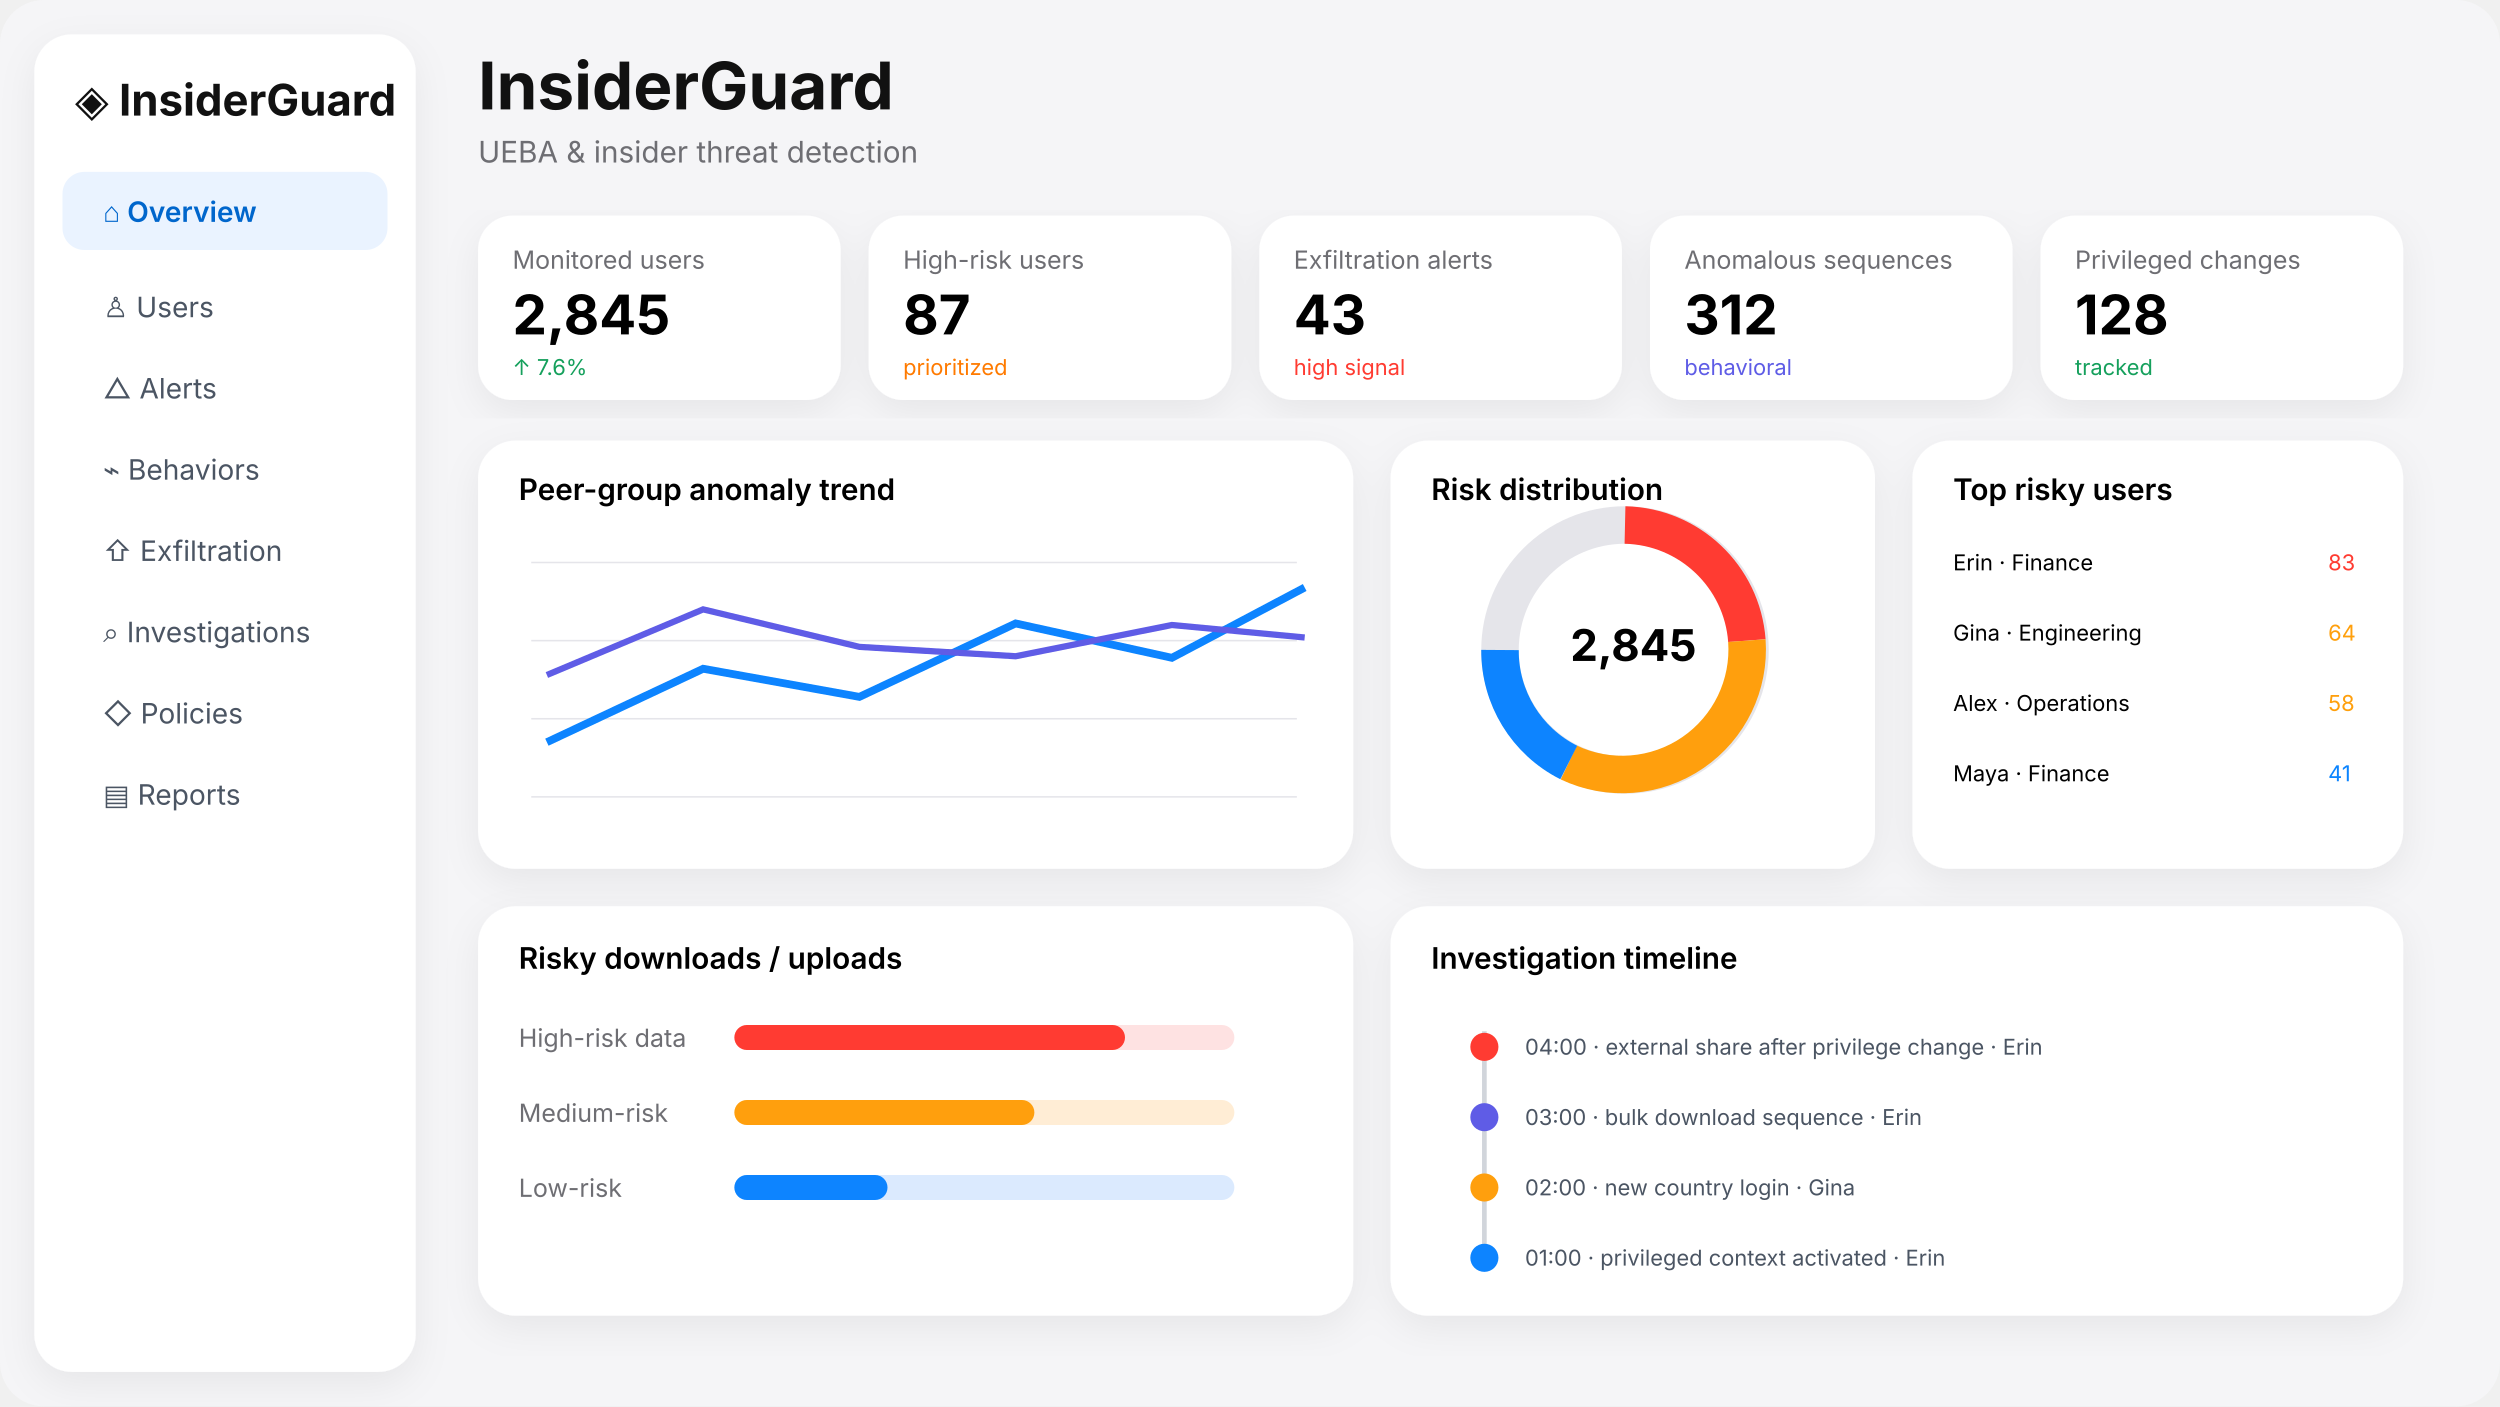
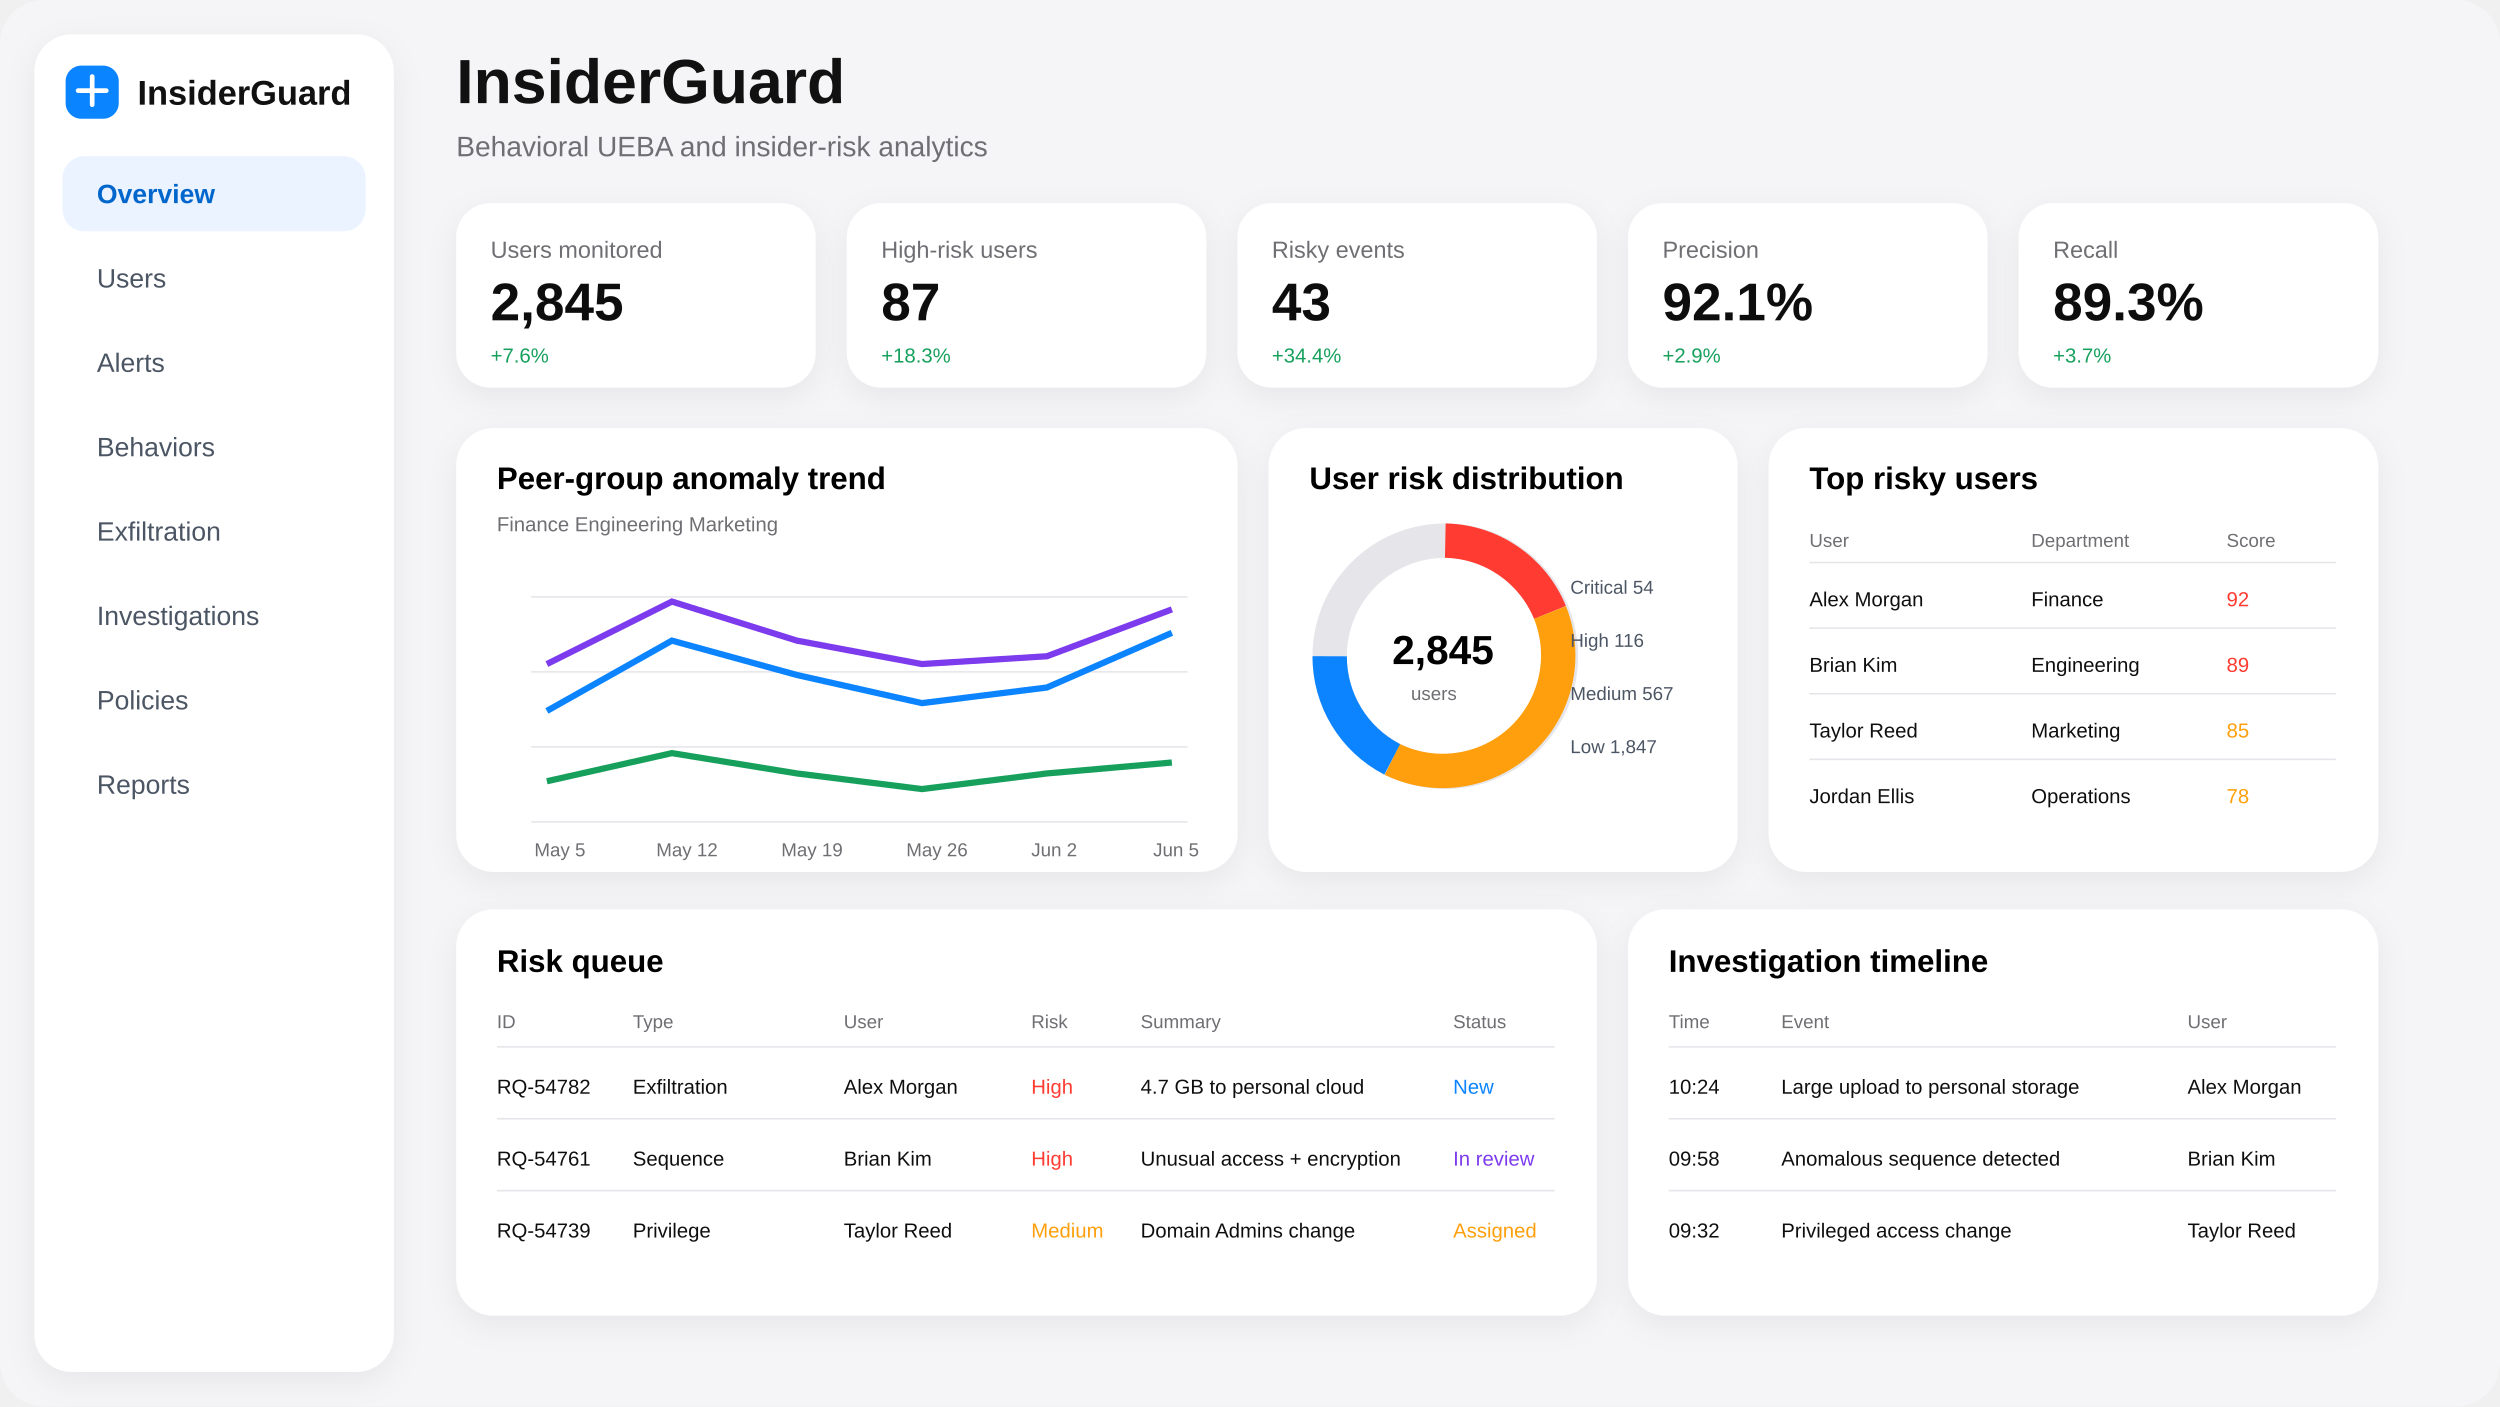
<svg xmlns="http://www.w3.org/2000/svg" width="1600" height="900" viewBox="0 0 1600 900">
  <defs>
-     <filter id="s">
-       <feDropShadow dx="0" dy="8" stdDeviation="12" flood-opacity=".06" />
+     <filter id="s" x="-20%" y="-20%" width="140%" height="160%">
+       <feDropShadow dx="0" dy="6" stdDeviation="10" flood-color="#000" flood-opacity=".06" />
    </filter>
-     <linearGradient id="g">
-       <stop stop-color="#0a84ff" />
-       <stop offset="1" stop-color="#5e5ce6" />
-     </linearGradient>
  </defs>
  <rect width="1600" height="900" rx="28" fill="#f5f5f7" />
-   <rect x="22" y="22" width="244" height="856" rx="24" fill="#fff" filter="url(#s)" />
-   <text x="48" y="74" font-family="Inter,Arial" font-size="28" font-weight="700" fill="#111">◈ InsiderGuard</text>
-   <g font-family="Inter,Arial" font-size="18" fill="#4b5563">
-     <rect x="40" y="110" width="208" height="50" rx="14" fill="#eaf3ff" />
-     <text x="66" y="142" fill="#0066cc" font-weight="600">⌂  Overview</text>
-     <text x="66" y="203">♙  Users</text>
-     <text x="66" y="255">△  Alerts</text>
-     <text x="66" y="307">⌁  Behaviors</text>
-     <text x="66" y="359">⇧  Exfiltration</text>
-     <text x="66" y="411">⌕  Investigations</text>
-     <text x="66" y="463">◇  Policies</text>
-     <text x="66" y="515">▤  Reports</text>
+   <rect x="22" y="22" width="230" height="856" rx="24" fill="#fff" filter="url(#s)" />
+   <rect x="42" y="42" width="34" height="34" rx="10" fill="#0a84ff" />
+   <path d="M50 58h18M59 49v18" stroke="#fff" stroke-width="3" stroke-linecap="round" />
+   <text x="88" y="67" font-family="-apple-system,BlinkMacSystemFont,'Segoe UI',Arial,sans-serif" font-size="22" font-weight="700" fill="#111">InsiderGuard</text>
+   <text x="292" y="66" font-family="-apple-system,BlinkMacSystemFont,'Segoe UI',Arial,sans-serif" font-size="40" font-weight="700" fill="#111">InsiderGuard</text>
+   <text x="292" y="100" font-family="-apple-system,BlinkMacSystemFont,'Segoe UI',Arial,sans-serif" font-size="18" fill="#6e6e73">Behavioral UEBA and insider-risk analytics</text>
+   <rect x="40" y="100" width="194" height="48" rx="14" fill="#eaf3ff" />
+   <text x="62" y="130" font-family="-apple-system,BlinkMacSystemFont,'Segoe UI',Arial,sans-serif" font-size="17" font-weight="600" fill="#0066cc">Overview</text>
+   <text x="62" y="184" font-family="-apple-system,BlinkMacSystemFont,'Segoe UI',Arial,sans-serif" font-size="17" fill="#4b5563">Users</text>
+   <text x="62" y="238" font-family="-apple-system,BlinkMacSystemFont,'Segoe UI',Arial,sans-serif" font-size="17" fill="#4b5563">Alerts</text>
+   <text x="62" y="292" font-family="-apple-system,BlinkMacSystemFont,'Segoe UI',Arial,sans-serif" font-size="17" fill="#4b5563">Behaviors</text>
+   <text x="62" y="346" font-family="-apple-system,BlinkMacSystemFont,'Segoe UI',Arial,sans-serif" font-size="17" fill="#4b5563">Exfiltration</text>
+   <text x="62" y="400" font-family="-apple-system,BlinkMacSystemFont,'Segoe UI',Arial,sans-serif" font-size="17" fill="#4b5563">Investigations</text>
+   <text x="62" y="454" font-family="-apple-system,BlinkMacSystemFont,'Segoe UI',Arial,sans-serif" font-size="17" fill="#4b5563">Policies</text>
+   <text x="62" y="508" font-family="-apple-system,BlinkMacSystemFont,'Segoe UI',Arial,sans-serif" font-size="17" fill="#4b5563">Reports</text>
+   <g filter="url(#s)">
+     <rect x="292" y="130" width="230" height="118" rx="22" fill="#fff" />
+     <text x="314" y="165" font-family="-apple-system,BlinkMacSystemFont,'Segoe UI',Arial,sans-serif" font-size="15" fill="#6e6e73">Users monitored</text>
+     <text x="314" y="205" font-family="-apple-system,BlinkMacSystemFont,'Segoe UI',Arial,sans-serif" font-size="34" font-weight="700" fill="#111">2,845</text>
+     <text x="314" y="232" font-family="-apple-system,BlinkMacSystemFont,'Segoe UI',Arial,sans-serif" font-size="13" fill="#15a05c">+7.6%</text>
  </g>
-   <text x="306" y="70" font-family="Inter,Arial" font-size="42" font-weight="700" fill="#111">InsiderGuard</text>
-   <text x="306" y="104" font-family="Inter,Arial" font-size="19" fill="#6e6e73">UEBA &amp; insider threat detection</text>
-   <g filter="url(#s)" font-family="Inter,Arial">
-     <g transform="translate(306 138)">
-       <rect width="232" height="118" rx="22" fill="#fff" />
-       <text x="22" y="34" font-size="16" fill="#6e6e73">Monitored users</text>
-       <text x="22" y="76" font-size="35" font-weight="700">2,845</text>
-       <text x="22" y="102" font-size="14" fill="#15a05c">↑ 7.6%</text>
+   <g filter="url(#s)">
+     <rect x="542" y="130" width="230" height="118" rx="22" fill="#fff" />
+     <text x="564" y="165" font-family="-apple-system,BlinkMacSystemFont,'Segoe UI',Arial,sans-serif" font-size="15" fill="#6e6e73">High-risk users</text>
+     <text x="564" y="205" font-family="-apple-system,BlinkMacSystemFont,'Segoe UI',Arial,sans-serif" font-size="34" font-weight="700" fill="#111">87</text>
+     <text x="564" y="232" font-family="-apple-system,BlinkMacSystemFont,'Segoe UI',Arial,sans-serif" font-size="13" fill="#15a05c">+18.3%</text>
+   </g>
+   <g filter="url(#s)">
+     <rect x="792" y="130" width="230" height="118" rx="22" fill="#fff" />
+     <text x="814" y="165" font-family="-apple-system,BlinkMacSystemFont,'Segoe UI',Arial,sans-serif" font-size="15" fill="#6e6e73">Risky events</text>
+     <text x="814" y="205" font-family="-apple-system,BlinkMacSystemFont,'Segoe UI',Arial,sans-serif" font-size="34" font-weight="700" fill="#111">43</text>
+     <text x="814" y="232" font-family="-apple-system,BlinkMacSystemFont,'Segoe UI',Arial,sans-serif" font-size="13" fill="#15a05c">+34.4%</text>
+   </g>
+   <g filter="url(#s)">
+     <rect x="1042" y="130" width="230" height="118" rx="22" fill="#fff" />
+     <text x="1064" y="165" font-family="-apple-system,BlinkMacSystemFont,'Segoe UI',Arial,sans-serif" font-size="15" fill="#6e6e73">Precision</text>
+     <text x="1064" y="205" font-family="-apple-system,BlinkMacSystemFont,'Segoe UI',Arial,sans-serif" font-size="34" font-weight="700" fill="#111">92.1%</text>
+     <text x="1064" y="232" font-family="-apple-system,BlinkMacSystemFont,'Segoe UI',Arial,sans-serif" font-size="13" fill="#15a05c">+2.9%</text>
+   </g>
+   <g filter="url(#s)">
+     <rect x="1292" y="130" width="230" height="118" rx="22" fill="#fff" />
+     <text x="1314" y="165" font-family="-apple-system,BlinkMacSystemFont,'Segoe UI',Arial,sans-serif" font-size="15" fill="#6e6e73">Recall</text>
+     <text x="1314" y="205" font-family="-apple-system,BlinkMacSystemFont,'Segoe UI',Arial,sans-serif" font-size="34" font-weight="700" fill="#111">89.3%</text>
+     <text x="1314" y="232" font-family="-apple-system,BlinkMacSystemFont,'Segoe UI',Arial,sans-serif" font-size="13" fill="#15a05c">+3.7%</text>
+   </g>
+   <g filter="url(#s)">
+     <rect x="292" y="274" width="500" height="284" rx="24" fill="#fff" />
+     <text x="318" y="313" font-family="-apple-system,BlinkMacSystemFont,'Segoe UI',Arial,sans-serif" font-size="20" font-weight="600">Peer-group anomaly trend</text>
+     <text x="318" y="340" font-family="-apple-system,BlinkMacSystemFont,'Segoe UI',Arial,sans-serif" font-size="13" fill="#6e6e73">Finance   Engineering   Marketing</text>
+     <g stroke="#e5e5ea">
+       <path d="M340 382H760M340 430H760M340 478H760M340 526H760" />
    </g>
-     <g transform="translate(556 138)">
-       <rect width="232" height="118" rx="22" fill="#fff" />
-       <text x="22" y="34" font-size="16" fill="#6e6e73">High-risk users</text>
-       <text x="22" y="76" font-size="35" font-weight="700">87</text>
-       <text x="22" y="102" font-size="14" fill="#ff7a00">prioritized</text>
-     </g>
-     <g transform="translate(806 138)">
-       <rect width="232" height="118" rx="22" fill="#fff" />
-       <text x="22" y="34" font-size="16" fill="#6e6e73">Exfiltration alerts</text>
-       <text x="22" y="76" font-size="35" font-weight="700">43</text>
-       <text x="22" y="102" font-size="14" fill="#ff3b30">high signal</text>
-     </g>
-     <g transform="translate(1056 138)">
-       <rect width="232" height="118" rx="22" fill="#fff" />
-       <text x="22" y="34" font-size="16" fill="#6e6e73">Anomalous sequences</text>
-       <text x="22" y="76" font-size="35" font-weight="700">312</text>
-       <text x="22" y="102" font-size="14" fill="#5e5ce6">behavioral</text>
-     </g>
-     <g transform="translate(1306 138)">
-       <rect width="232" height="118" rx="22" fill="#fff" />
-       <text x="22" y="34" font-size="16" fill="#6e6e73">Privileged changes</text>
-       <text x="22" y="76" font-size="35" font-weight="700">128</text>
-       <text x="22" y="102" font-size="14" fill="#15a05c">tracked</text>
+     <polyline points="350,455 430,410 510,432 590,450 670,440 750,405" fill="none" stroke="#0a84ff" stroke-width="4" />
+     <polyline points="350,425 430,385 510,410 590,425 670,420 750,390" fill="none" stroke="#7c3aed" stroke-width="4" />
+     <polyline points="350,500 430,482 510,495 590,505 670,495 750,488" fill="none" stroke="#15a05c" stroke-width="4" />
+     <g fill="#6e6e73" font-family="-apple-system,BlinkMacSystemFont,'Segoe UI',Arial,sans-serif" font-size="12">
+       <text x="342" y="548">May 5</text>
+       <text x="420" y="548">May 12</text>
+       <text x="500" y="548">May 19</text>
+       <text x="580" y="548">May 26</text>
+       <text x="660" y="548">Jun 2</text>
+       <text x="738" y="548">Jun 5</text>
    </g>
  </g>
-   <g filter="url(#s)" font-family="Inter,Arial">
-     <rect x="306" y="282" width="560" height="274" rx="24" fill="#fff" />
-     <text x="332" y="320" font-size="19" font-weight="600">Peer-group anomaly trend</text>
-     <g stroke="#e5e5ea">
-       <path d="M340 360H830M340 410H830M340 460H830M340 510H830" />
-     </g>
-     <polyline points="350,475 450,428 550,446 650,399 750,421 835,376" fill="none" stroke="#0a84ff" stroke-width="5" />
-     <polyline points="350,432 450,390 550,414 650,420 750,400 835,408" fill="none" stroke="#5e5ce6" stroke-width="4" />
-     <rect x="890" y="282" width="310" height="274" rx="24" fill="#fff" />
-     <text x="916" y="320" font-size="19" font-weight="600">Risk distribution</text>
-     <circle cx="1040" cy="416" r="80" fill="none" stroke="#e5e5ea" stroke-width="24" />
-     <path d="M1040 336 A80 80 0 0 1 1118 410" fill="none" stroke="#ff3b30" stroke-width="24" />
-     <path d="M1118 410 A80 80 0 0 1 1004 488" fill="none" stroke="#ff9f0a" stroke-width="24" />
-     <path d="M1004 488 A80 80 0 0 1 960 416" fill="none" stroke="#0a84ff" stroke-width="24" />
-     <text x="1005" y="423" font-size="28" font-weight="700">2,845</text>
-     <rect x="1224" y="282" width="314" height="274" rx="24" fill="#fff" />
-     <text x="1250" y="320" font-size="19" font-weight="600">Top risky users</text>
-     <g font-size="14">
-       <text x="1250" y="365">Erin · Finance</text>
-       <text x="1490" y="365" fill="#ff3b30">83</text>
-       <text x="1250" y="410">Gina · Engineering</text>
-       <text x="1490" y="410" fill="#ff9f0a">64</text>
-       <text x="1250" y="455">Alex · Operations</text>
-       <text x="1490" y="455" fill="#ff9f0a">58</text>
-       <text x="1250" y="500">Maya · Finance</text>
-       <text x="1490" y="500" fill="#0a84ff">41</text>
+   <g filter="url(#s)">
+     <rect x="812" y="274" width="300" height="284" rx="24" fill="#fff" />
+     <text x="838" y="313" font-family="-apple-system,BlinkMacSystemFont,'Segoe UI',Arial,sans-serif" font-size="20" font-weight="600">User risk distribution</text>
+     <circle cx="925" cy="420" r="74" fill="none" stroke="#e5e5ea" stroke-width="22" />
+     <path d="M925 346 A74 74 0 0 1 992 392" fill="none" stroke="#ff3b30" stroke-width="22" />
+     <path d="M992 392 A74 74 0 0 1 891 486" fill="none" stroke="#ff9f0a" stroke-width="22" />
+     <path d="M891 486 A74 74 0 0 1 851 420" fill="none" stroke="#0a84ff" stroke-width="22" />
+     <text x="891" y="425" font-family="-apple-system,BlinkMacSystemFont,'Segoe UI',Arial,sans-serif" font-size="26" font-weight="700">2,845</text>
+     <text x="903" y="448" font-family="-apple-system,BlinkMacSystemFont,'Segoe UI',Arial,sans-serif" font-size="12" fill="#6e6e73">users</text>
+     <g font-family="-apple-system,BlinkMacSystemFont,'Segoe UI',Arial,sans-serif" font-size="12" fill="#4b5563">
+       <text x="1005" y="380">Critical 54</text>
+       <text x="1005" y="414">High 116</text>
+       <text x="1005" y="448">Medium 567</text>
+       <text x="1005" y="482">Low 1,847</text>
    </g>
  </g>
-   <g filter="url(#s)" font-family="Inter,Arial">
-     <rect x="306" y="580" width="560" height="262" rx="24" fill="#fff" />
-     <text x="332" y="620" font-size="19" font-weight="600">Risky downloads / uploads</text>
-     <text x="332" y="670" font-size="16" fill="#6e6e73">High-risk data</text>
-     <rect x="470" y="656" width="320" height="16" rx="8" fill="#fee2e2" />
-     <rect x="470" y="656" width="250" height="16" rx="8" fill="#ff3b30" />
-     <text x="332" y="718" font-size="16" fill="#6e6e73">Medium-risk</text>
-     <rect x="470" y="704" width="320" height="16" rx="8" fill="#ffedd5" />
-     <rect x="470" y="704" width="192" height="16" rx="8" fill="#ff9f0a" />
-     <text x="332" y="766" font-size="16" fill="#6e6e73">Low-risk</text>
-     <rect x="470" y="752" width="320" height="16" rx="8" fill="#dbeafe" />
-     <rect x="470" y="752" width="98" height="16" rx="8" fill="#0a84ff" />
-     <rect x="890" y="580" width="648" height="262" rx="24" fill="#fff" />
-     <text x="916" y="620" font-size="19" font-weight="600">Investigation timeline</text>
-     <line x1="950" y1="660" x2="950" y2="804" stroke="#d1d5db" stroke-width="3" />
-     <g font-size="14" fill="#4b5563">
-       <circle cx="950" cy="670" r="9" fill="#ff3b30" />
-       <text x="976" y="675">04:00 · external share after privilege change · Erin</text>
-       <circle cx="950" cy="715" r="9" fill="#5e5ce6" />
-       <text x="976" y="720">03:00 · bulk download sequence · Erin</text>
-       <circle cx="950" cy="760" r="9" fill="#ff9f0a" />
-       <text x="976" y="765">02:00 · new country login · Gina</text>
-       <circle cx="950" cy="805" r="9" fill="#0a84ff" />
-       <text x="976" y="810">01:00 · privileged context activated · Erin</text>
+   <g filter="url(#s)">
+     <rect x="1132" y="274" width="390" height="284" rx="24" fill="#fff" />
+     <text x="1158" y="313" font-family="-apple-system,BlinkMacSystemFont,'Segoe UI',Arial,sans-serif" font-size="20" font-weight="600">Top risky users</text>
+     <g font-family="-apple-system,BlinkMacSystemFont,'Segoe UI',Arial,sans-serif" font-size="12" fill="#6e6e73">
+       <text x="1158" y="350">User</text>
+       <text x="1300" y="350">Department</text>
+       <text x="1425" y="350">Score</text>
+     </g>
+     <path d="M1158 360H1495M1158 402H1495M1158 444H1495M1158 486H1495" stroke="#e5e5ea" />
+     <g font-family="-apple-system,BlinkMacSystemFont,'Segoe UI',Arial,sans-serif" font-size="13" fill="#111">
+       <text x="1158" y="388">Alex Morgan</text>
+       <text x="1300" y="388">Finance</text>
+       <text x="1425" y="388" fill="#ff3b30">92</text>
+       <text x="1158" y="430">Brian Kim</text>
+       <text x="1300" y="430">Engineering</text>
+       <text x="1425" y="430" fill="#ff3b30">89</text>
+       <text x="1158" y="472">Taylor Reed</text>
+       <text x="1300" y="472">Marketing</text>
+       <text x="1425" y="472" fill="#ff9f0a">85</text>
+       <text x="1158" y="514">Jordan Ellis</text>
+       <text x="1300" y="514">Operations</text>
+       <text x="1425" y="514" fill="#ff9f0a">78</text>
+     </g>
+   </g>
+   <g filter="url(#s)">
+     <rect x="292" y="582" width="730" height="260" rx="24" fill="#fff" />
+     <text x="318" y="622" font-family="-apple-system,BlinkMacSystemFont,'Segoe UI',Arial,sans-serif" font-size="20" font-weight="600">Risk queue</text>
+     <g font-family="-apple-system,BlinkMacSystemFont,'Segoe UI',Arial,sans-serif" font-size="12" fill="#6e6e73">
+       <text x="318" y="658">ID</text>
+       <text x="405" y="658">Type</text>
+       <text x="540" y="658">User</text>
+       <text x="660" y="658">Risk</text>
+       <text x="730" y="658">Summary</text>
+       <text x="930" y="658">Status</text>
+     </g>
+     <path d="M318 670H995M318 716H995M318 762H995" stroke="#e5e5ea" />
+     <g font-family="-apple-system,BlinkMacSystemFont,'Segoe UI',Arial,sans-serif" font-size="13" fill="#111">
+       <text x="318" y="700">RQ-54782</text>
+       <text x="405" y="700">Exfiltration</text>
+       <text x="540" y="700">Alex Morgan</text>
+       <text x="660" y="700" fill="#ff3b30">High</text>
+       <text x="730" y="700">4.7 GB to personal cloud</text>
+       <text x="930" y="700" fill="#0a84ff">New</text>
+       <text x="318" y="746">RQ-54761</text>
+       <text x="405" y="746">Sequence</text>
+       <text x="540" y="746">Brian Kim</text>
+       <text x="660" y="746" fill="#ff3b30">High</text>
+       <text x="730" y="746">Unusual access + encryption</text>
+       <text x="930" y="746" fill="#7c3aed">In review</text>
+       <text x="318" y="792">RQ-54739</text>
+       <text x="405" y="792">Privilege</text>
+       <text x="540" y="792">Taylor Reed</text>
+       <text x="660" y="792" fill="#ff9f0a">Medium</text>
+       <text x="730" y="792">Domain Admins change</text>
+       <text x="930" y="792" fill="#ff9f0a">Assigned</text>
+     </g>
+   </g>
+   <g filter="url(#s)">
+     <rect x="1042" y="582" width="480" height="260" rx="24" fill="#fff" />
+     <text x="1068" y="622" font-family="-apple-system,BlinkMacSystemFont,'Segoe UI',Arial,sans-serif" font-size="20" font-weight="600">Investigation timeline</text>
+     <g font-family="-apple-system,BlinkMacSystemFont,'Segoe UI',Arial,sans-serif" font-size="12" fill="#6e6e73">
+       <text x="1068" y="658">Time</text>
+       <text x="1140" y="658">Event</text>
+       <text x="1400" y="658">User</text>
+     </g>
+     <path d="M1068 670H1495M1068 716H1495M1068 762H1495" stroke="#e5e5ea" />
+     <g font-family="-apple-system,BlinkMacSystemFont,'Segoe UI',Arial,sans-serif" font-size="13" fill="#111">
+       <text x="1068" y="700">10:24</text>
+       <text x="1140" y="700">Large upload to personal storage</text>
+       <text x="1400" y="700">Alex Morgan</text>
+       <text x="1068" y="746">09:58</text>
+       <text x="1140" y="746">Anomalous sequence detected</text>
+       <text x="1400" y="746">Brian Kim</text>
+       <text x="1068" y="792">09:32</text>
+       <text x="1140" y="792">Privileged access change</text>
+       <text x="1400" y="792">Taylor Reed</text>
    </g>
  </g>
</svg>
